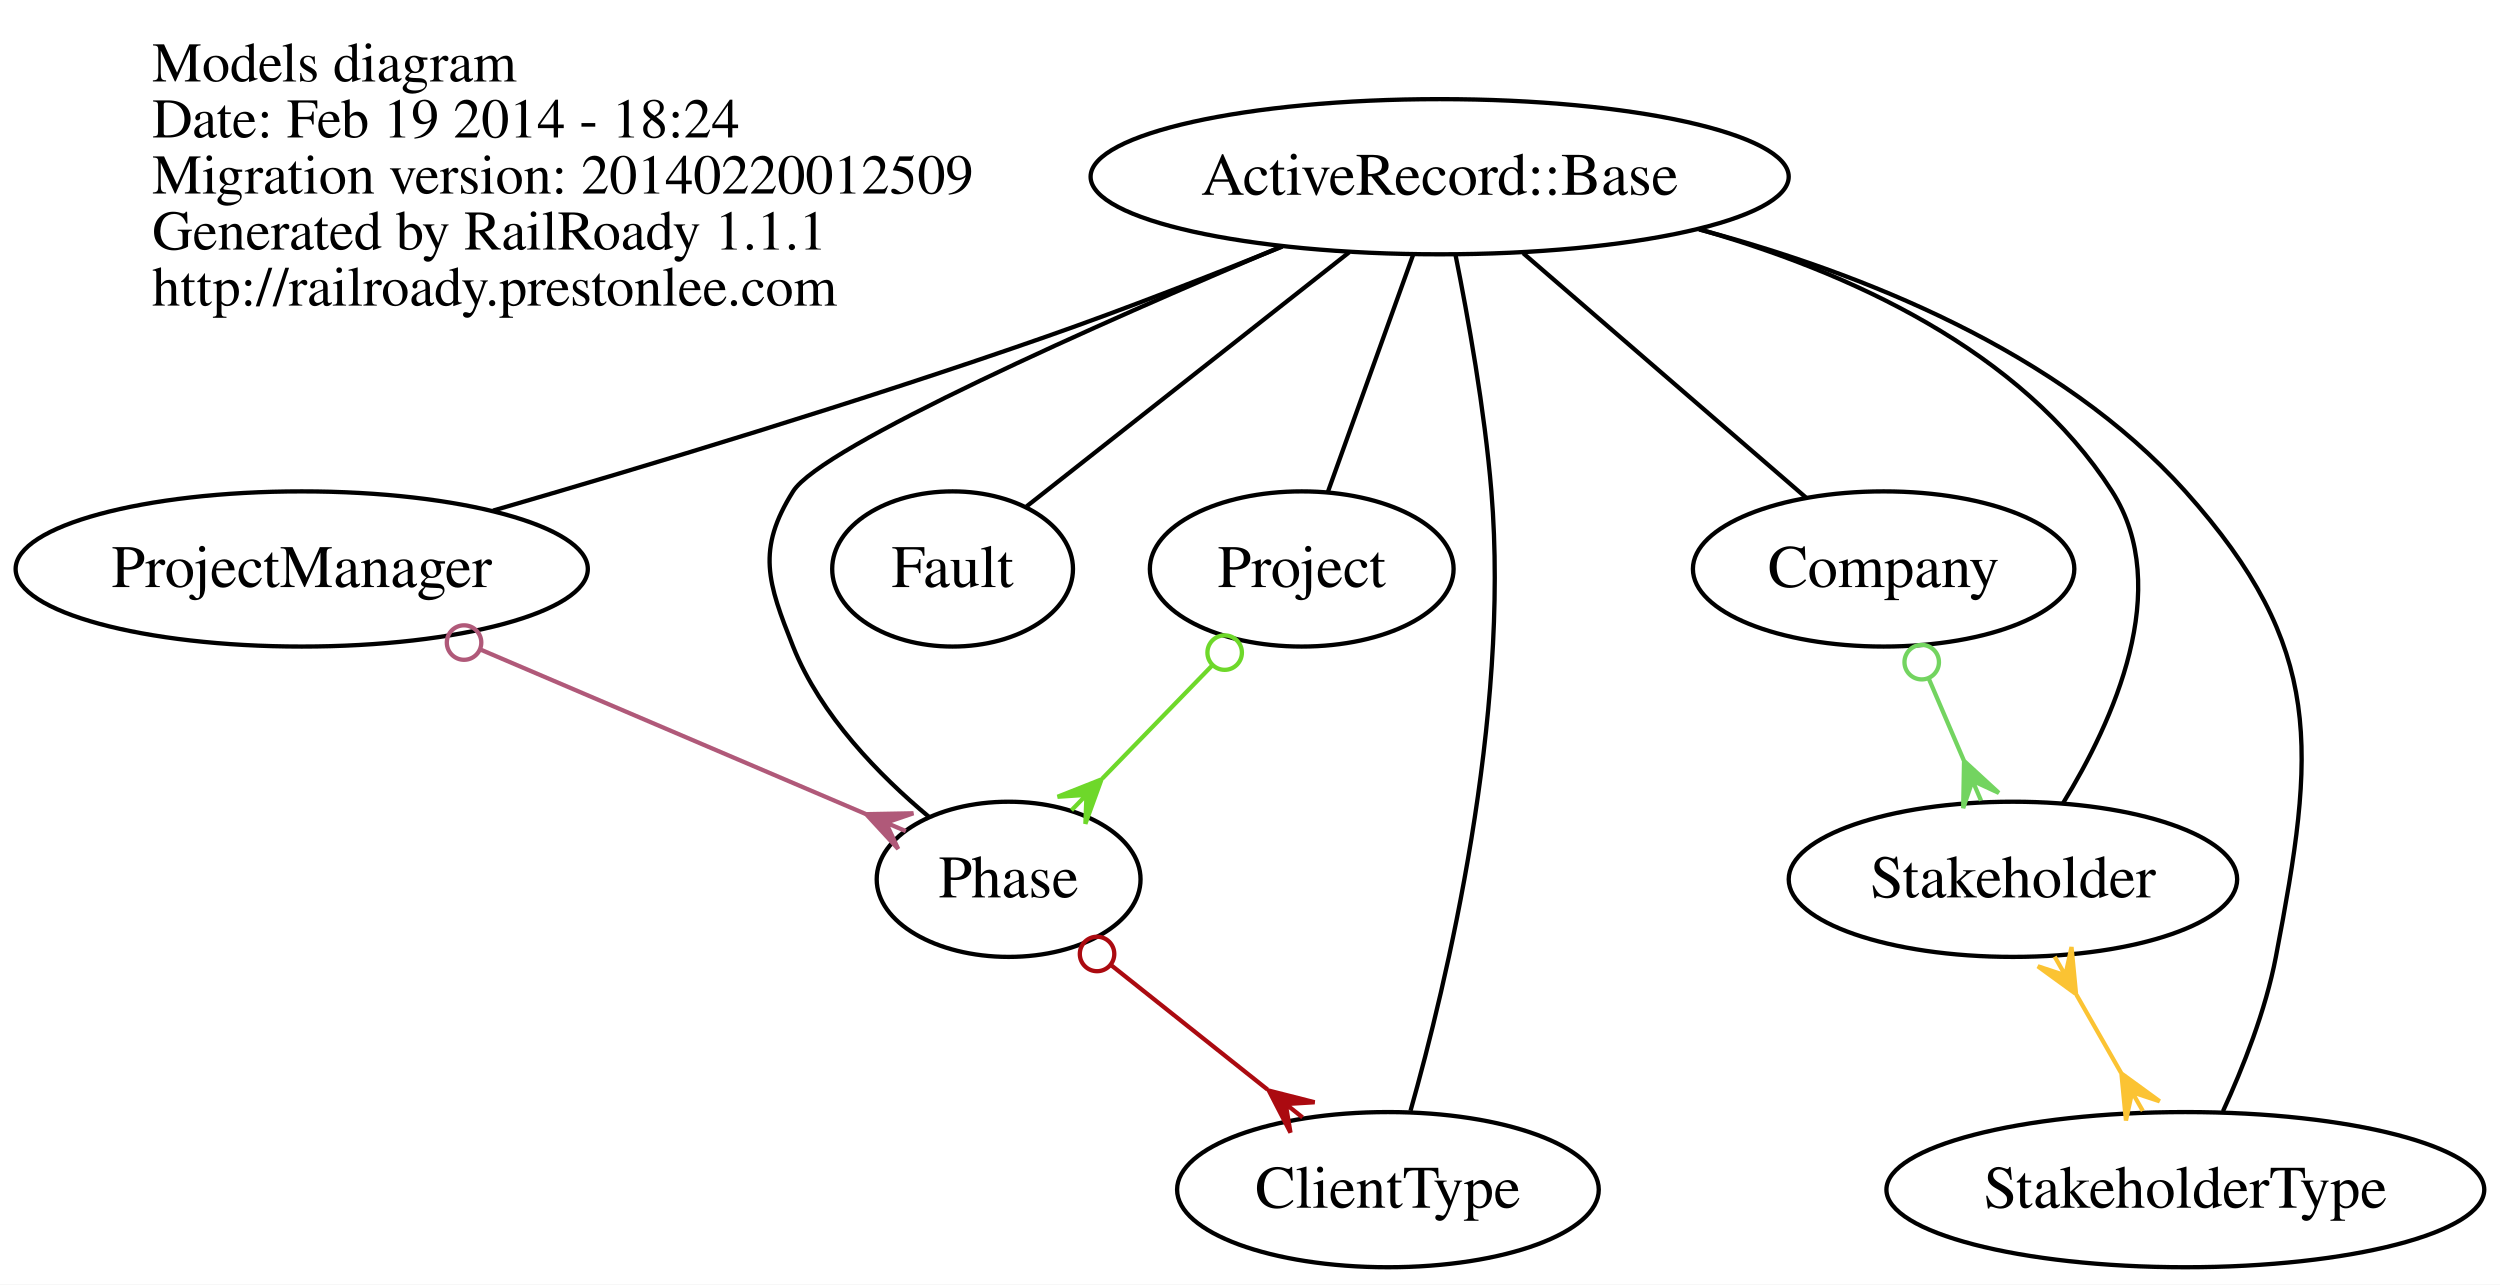
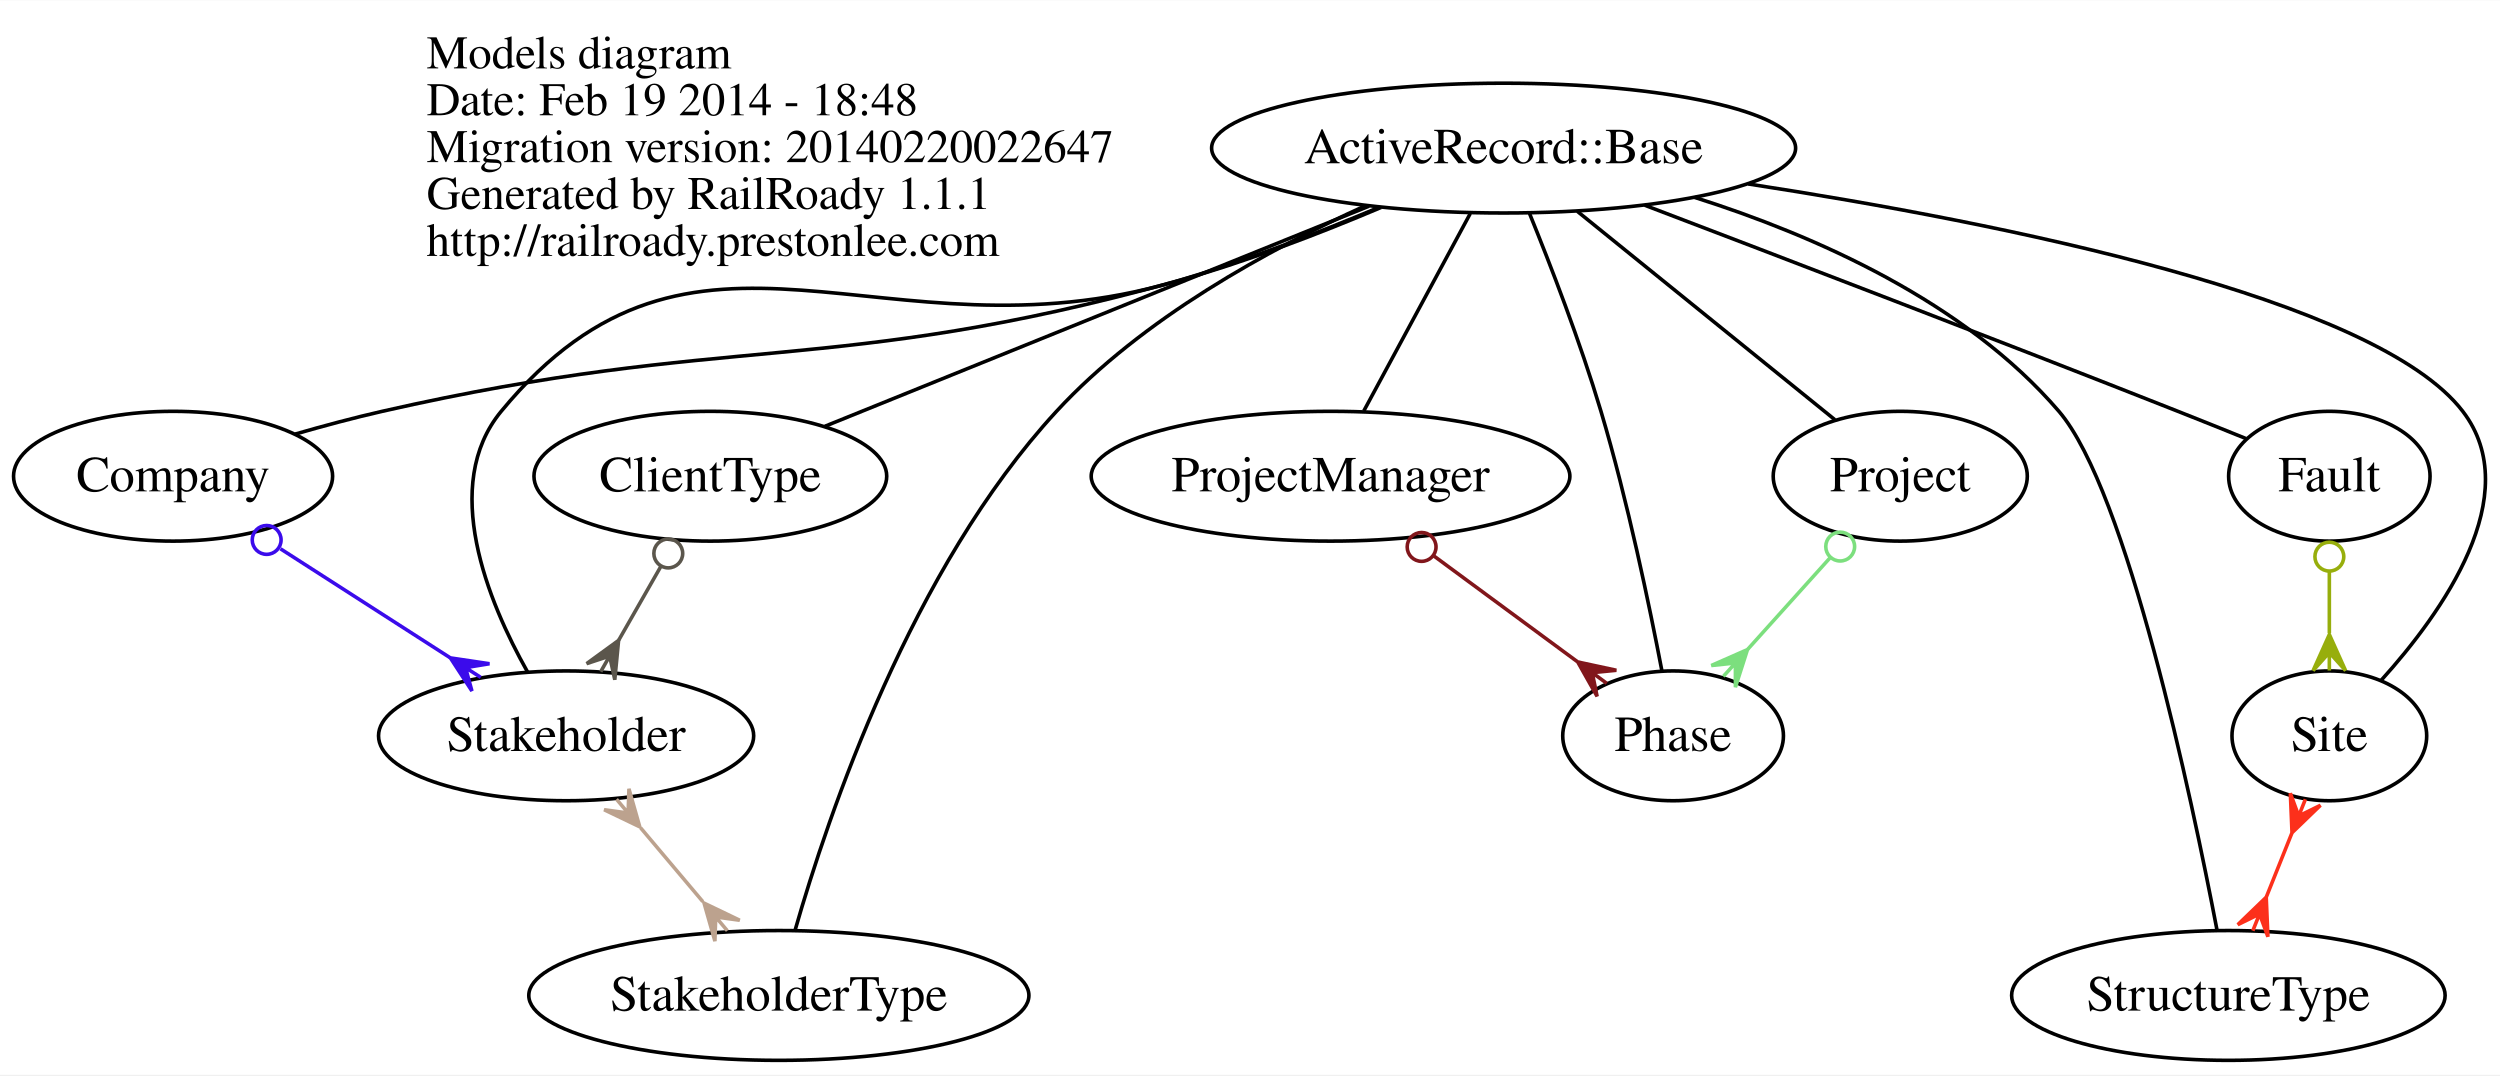
- <svg xmlns="http://www.w3.org/2000/svg" width="580pt" height="298pt" viewBox="0.00 0.00 580.00 298.00">
+ <svg xmlns="http://www.w3.org/2000/svg" width="693pt" height="298pt" viewBox="0.00 0.00 693.33 298.00">
  <g id="graph0" class="graph" transform="scale(1 1) rotate(0) translate(4 294)">
-     <polygon fill="white" stroke="none" points="-4,4 -4,-294 576,-294 576,4 -4,4" />
+     <polygon fill="white" stroke="none" points="-4,4 -4,-294 689.329,-294 689.329,4 -4,4" />
    <g id="node1" class="node">
-       <text text-anchor="start" x="31.312" y="-275.1" font-family="Times,serif" font-size="13.00">Models diagram</text>
-       <text text-anchor="start" x="31.312" y="-262.1" font-family="Times,serif" font-size="13.00">Date: Feb 19 2014 - 18:24</text>
-       <text text-anchor="start" x="31.312" y="-249.1" font-family="Times,serif" font-size="13.00">Migration version: 20140220012509</text>
-       <text text-anchor="start" x="31.312" y="-236.1" font-family="Times,serif" font-size="13.00">Generated by RailRoady 1.1.1</text>
-       <text text-anchor="start" x="31.312" y="-223.1" font-family="Times,serif" font-size="13.00">http://railroady.prestonlee.com</text>
+       <text text-anchor="start" x="114.312" y="-275.1" font-family="Times,serif" font-size="13.00">Models diagram</text>
+       <text text-anchor="start" x="114.312" y="-262.1" font-family="Times,serif" font-size="13.00">Date: Feb 19 2014 - 18:48</text>
+       <text text-anchor="start" x="114.312" y="-249.1" font-family="Times,serif" font-size="13.00">Migration version: 20140220022647</text>
+       <text text-anchor="start" x="114.312" y="-236.1" font-family="Times,serif" font-size="13.00">Generated by RailRoady 1.1.1</text>
+       <text text-anchor="start" x="114.312" y="-223.1" font-family="Times,serif" font-size="13.00">http://railroady.prestonlee.com</text>
    </g>
    <g id="node2" class="node">
-       <ellipse fill="none" stroke="black" cx="318" cy="-18" rx="48.916" ry="18" />
-       <text text-anchor="middle" x="318" y="-13.8" font-family="Times,serif" font-size="14.00">ClientType</text>
+       <ellipse fill="none" stroke="black" cx="193" cy="-162" rx="48.916" ry="18" />
+       <text text-anchor="middle" x="193" y="-157.8" font-family="Times,serif" font-size="14.00">ClientType</text>
+     </g>
+     <g id="node9" class="node">
+       <ellipse fill="none" stroke="black" cx="153" cy="-90" rx="52.021" ry="18" />
+       <text text-anchor="middle" x="153" y="-85.8" font-family="Times,serif" font-size="14.00">Stakeholder</text>
+     </g>
+     <g id="edge1" class="edge">
+       <path fill="none" stroke="#5b564c" d="M179.284,-136.998C175.507,-130.387 171.397,-123.194 167.573,-116.502" />
+       <ellipse fill="none" stroke="#5b564c" cx="181.333" cy="-140.582" rx="4" ry="4" />
+       <polygon fill="#5b564c" stroke="#5b564c" points="167.555,-116.471 166.501,-105.556 165.074,-112.13 162.594,-107.789 162.594,-107.789 162.594,-107.789 165.074,-112.13 158.687,-110.022 167.555,-116.471 167.555,-116.471" />
    </g>
    <g id="node3" class="node">
-       <ellipse fill="none" stroke="black" cx="433" cy="-162" rx="44.244" ry="18" />
-       <text text-anchor="middle" x="433" y="-157.8" font-family="Times,serif" font-size="14.00">Company</text>
+       <ellipse fill="none" stroke="black" cx="44" cy="-162" rx="44.244" ry="18" />
+       <text text-anchor="middle" x="44" y="-157.8" font-family="Times,serif" font-size="14.00">Company</text>
+     </g>
+     <g id="edge3" class="edge">
+       <path fill="none" stroke="#3b0beb" d="M73.78,-141.875C88.383,-132.497 105.991,-121.189 120.894,-111.619" />
+       <ellipse fill="none" stroke="#3b0beb" cx="69.951" cy="-144.334" rx="4" ry="4" />
+       <polygon fill="#3b0beb" stroke="#3b0beb" points="120.899,-111.616 131.745,-109.998 125.106,-108.914 129.313,-106.212 129.313,-106.212 129.313,-106.212 125.106,-108.914 126.881,-102.425 120.899,-111.616 120.899,-111.616" />
+     </g>
+     <g id="node4" class="node">
+       <ellipse fill="none" stroke="black" cx="642" cy="-162" rx="27.932" ry="18" />
+       <text text-anchor="middle" x="642" y="-157.8" font-family="Times,serif" font-size="14.00">Fault</text>
    </g>
    <g id="node8" class="node">
-       <ellipse fill="none" stroke="black" cx="463" cy="-90" rx="52.021" ry="18" />
-       <text text-anchor="middle" x="463" y="-85.8" font-family="Times,serif" font-size="14.00">Stakeholder</text>
+       <ellipse fill="none" stroke="black" cx="642" cy="-90" rx="27" ry="18" />
+       <text text-anchor="middle" x="642" y="-85.8" font-family="Times,serif" font-size="14.00">Site</text>
+     </g>
+     <g id="edge5" class="edge">
+       <path fill="none" stroke="#97ae0c" d="M642,-135.64C642,-130.063 642,-124.132 642,-118.476" />
+       <ellipse fill="none" stroke="#97ae0c" cx="642" cy="-139.697" rx="4" ry="4" />
+       <polygon fill="#97ae0c" stroke="#97ae0c" points="642,-118.104 646.5,-108.104 642,-113.104 642,-108.104 642,-108.104 642,-108.104 642,-113.104 637.5,-108.104 642,-118.104 642,-118.104" />
+     </g>
+     <g id="node5" class="node">
+       <ellipse fill="none" stroke="black" cx="460" cy="-90" rx="30.607" ry="18" />
+       <text text-anchor="middle" x="460" y="-85.8" font-family="Times,serif" font-size="14.00">Phase</text>
+     </g>
+     <g id="node6" class="node">
+       <ellipse fill="none" stroke="black" cx="523" cy="-162" rx="35.234" ry="18" />
+       <text text-anchor="middle" x="523" y="-157.8" font-family="Times,serif" font-size="14.00">Project</text>
+     </g>
+     <g id="edge8" class="edge">
+       <path fill="none" stroke="#7cdf7e" d="M503.609,-139.454C496.341,-131.379 488.059,-122.177 480.679,-113.977" />
+       <ellipse fill="none" stroke="#7cdf7e" cx="506.342" cy="-142.492" rx="4" ry="4" />
+       <polygon fill="#7cdf7e" stroke="#7cdf7e" points="480.632,-113.925 477.287,-103.481 477.287,-110.208 473.943,-106.492 473.943,-106.492 473.943,-106.492 477.287,-110.208 470.598,-109.502 480.632,-113.925 480.632,-113.925" />
+     </g>
+     <g id="node7" class="node">
+       <ellipse fill="none" stroke="black" cx="365" cy="-162" rx="66.375" ry="18" />
+       <text text-anchor="middle" x="365" y="-157.8" font-family="Times,serif" font-size="14.00">ProjectManager</text>
+     </g>
+     <g id="edge10" class="edge">
+       <path fill="none" stroke="#81161b" d="M393.491,-140.007C406.16,-130.672 420.989,-119.745 433.426,-110.581" />
+       <ellipse fill="none" stroke="#81161b" cx="390.254" cy="-142.392" rx="4" ry="4" />
+       <polygon fill="#81161b" stroke="#81161b" points="433.548,-110.491 444.268,-108.182 437.573,-107.525 441.599,-104.559 441.599,-104.559 441.599,-104.559 437.573,-107.525 438.929,-100.936 433.548,-110.491 433.548,-110.491" />
+     </g>
+     <g id="node11" class="node">
+       <ellipse fill="none" stroke="black" cx="614" cy="-18" rx="60.114" ry="18" />
+       <text text-anchor="middle" x="614" y="-13.8" font-family="Times,serif" font-size="14.00">StructureType</text>
+     </g>
+     <g id="edge12" class="edge">
+       <path fill="none" stroke="#fc301b" d="M631.622,-63.056C629.303,-57.258 626.841,-51.103 624.517,-45.291" />
+       <polygon fill="#fc301b" stroke="#fc301b" points="631.65,-63.126 631.186,-74.082 633.507,-67.769 635.364,-72.411 635.364,-72.411 635.364,-72.411 633.507,-67.769 639.543,-70.74 631.65,-63.126 631.65,-63.126" />
+       <polygon fill="#fc301b" stroke="#fc301b" points="624.496,-45.241 624.961,-34.285 622.639,-40.599 620.782,-35.956 620.782,-35.956 620.782,-35.956 622.639,-40.599 616.604,-37.627 624.496,-45.241 624.496,-45.241" />
+     </g>
+     <g id="node10" class="node">
+       <ellipse fill="none" stroke="black" cx="212" cy="-18" rx="69.35" ry="18" />
+       <text text-anchor="middle" x="212" y="-13.8" font-family="Times,serif" font-size="14.00">StakeholderType</text>
+     </g>
+     <g id="edge14" class="edge">
+       <path fill="none" stroke="#bca28e" d="M173.656,-64.493C179.243,-57.864 185.296,-50.682 190.907,-44.026" />
+       <polygon fill="#bca28e" stroke="#bca28e" points="173.427,-64.765 163.541,-69.511 170.205,-68.588 166.982,-72.411 166.982,-72.411 166.982,-72.411 170.205,-68.588 170.423,-75.311 173.427,-64.765 173.427,-64.765" />
+       <polygon fill="#bca28e" stroke="#bca28e" points="191.264,-43.602 201.149,-38.856 194.486,-39.779 197.708,-35.956 197.708,-35.956 197.708,-35.956 194.486,-39.779 194.268,-33.056 191.264,-43.602 191.264,-43.602" />
+     </g>
+     <g id="node12" class="node">
+       <ellipse fill="none" stroke="black" cx="413" cy="-253" rx="80.982" ry="18" />
+       <text text-anchor="middle" x="413" y="-248.8" font-family="Times,serif" font-size="14.00">ActiveRecord::Base</text>
    </g>
    <g id="edge2" class="edge">
-       <path fill="none" stroke="#73d460" d="M443.48,-136.548C446.102,-130.428 448.928,-123.835 451.593,-117.616" />
-       <ellipse fill="none" stroke="#73d460" cx="441.838" cy="-140.378" rx="4" ry="4" />
-       <polygon fill="#73d460" stroke="#73d460" points="451.657,-117.467 459.732,-110.048 453.627,-112.871 455.596,-108.275 455.596,-108.275 455.596,-108.275 453.627,-112.871 451.46,-106.503 451.657,-117.467 451.657,-117.467" />
+       <path fill="none" stroke="black" d="M375.68,-236.902C333.263,-219.743 264.749,-192.026 224.781,-175.857" />
    </g>
-     <g id="node4" class="node">
-       <ellipse fill="none" stroke="black" cx="217" cy="-162" rx="27.932" ry="18" />
-       <text text-anchor="middle" x="217" y="-157.8" font-family="Times,serif" font-size="14.00">Fault</text>
+     <g id="edge4" class="edge">
+       <path fill="none" stroke="black" d="M379.025,-236.547C362.169,-229.403 341.325,-221.337 322,-216 226.497,-189.625 198.61,-201.975 102,-180 94.122,-178.208 85.735,-175.956 77.859,-173.683" />
    </g>
-     <g id="node5" class="node">
-       <ellipse fill="none" stroke="black" cx="230" cy="-90" rx="30.607" ry="18" />
-       <text text-anchor="middle" x="230" y="-85.8" font-family="Times,serif" font-size="14.00">Phase</text>
-     </g>
-     <g id="edge5" class="edge">
-       <path fill="none" stroke="#ab0a10" d="M253.896,-69.992C265.07,-61.104 278.447,-50.463 290.083,-41.206" />
-       <ellipse fill="none" stroke="#ab0a10" cx="250.516" cy="-72.68" rx="4" ry="4" />
-       <polygon fill="#ab0a10" stroke="#ab0a10" points="290.367,-40.981 300.994,-38.277 294.28,-37.868 298.193,-34.756 298.193,-34.756 298.193,-34.756 294.28,-37.868 295.391,-31.234 290.367,-40.981 290.367,-40.981" />
-     </g>
-     <g id="node6" class="node">
-       <ellipse fill="none" stroke="black" cx="298" cy="-162" rx="35.234" ry="18" />
-       <text text-anchor="middle" x="298" y="-157.8" font-family="Times,serif" font-size="14.00">Project</text>
+     <g id="edge6" class="edge">
+       <path fill="none" stroke="black" d="M452.115,-237.162C490,-222.738 549.037,-200.123 600,-180 606.146,-177.573 612.781,-174.909 618.921,-172.424" />
    </g>
    <g id="edge7" class="edge">
-       <path fill="none" stroke="#6ed82a" d="M277.279,-139.67C269.189,-131.342 259.909,-121.789 251.725,-113.364" />
-       <ellipse fill="none" stroke="#6ed82a" cx="280.121" cy="-142.596" rx="4" ry="4" />
-       <polygon fill="#6ed82a" stroke="#6ed82a" points="251.55,-113.184 247.81,-102.876 248.066,-109.598 244.582,-106.011 244.582,-106.011 244.582,-106.011 248.066,-109.598 241.355,-109.147 251.55,-113.184 251.55,-113.184" />
-     </g>
-     <g id="node7" class="node">
-       <ellipse fill="none" stroke="black" cx="66" cy="-162" rx="66.375" ry="18" />
-       <text text-anchor="middle" x="66" y="-157.8" font-family="Times,serif" font-size="14.00">ProjectManager</text>
+       <path fill="none" stroke="black" d="M420.109,-235.06C425.99,-220.61 434.276,-199.189 440,-180 447.379,-155.263 453.47,-125.946 456.921,-107.909" />
    </g>
    <g id="edge9" class="edge">
-       <path fill="none" stroke="#b05979" d="M107.668,-143.215C135.314,-131.415 171.104,-116.139 196.82,-105.162" />
-       <ellipse fill="none" stroke="#b05979" cx="103.66" cy="-144.926" rx="4" ry="4" />
-       <polygon fill="#b05979" stroke="#b05979" points="196.948,-105.108 207.911,-105.321 201.546,-103.145 206.145,-101.182 206.145,-101.182 206.145,-101.182 201.546,-103.145 204.378,-97.043 196.948,-105.108 196.948,-105.108" />
-     </g>
-     <g id="node9" class="node">
-       <ellipse fill="none" stroke="black" cx="503" cy="-18" rx="69.35" ry="18" />
-       <text text-anchor="middle" x="503" y="-13.8" font-family="Times,serif" font-size="14.00">StakeholderType</text>
+       <path fill="none" stroke="black" d="M433.432,-235.468C453.936,-218.879 485.217,-193.57 504.866,-177.672" />
    </g>
    <g id="edge11" class="edge">
-       <path fill="none" stroke="#fbc333" d="M477.777,-63.141C481.135,-57.264 484.705,-51.017 488.069,-45.129" />
-       <polygon fill="#fbc333" stroke="#fbc333" points="477.644,-63.373 468.776,-69.822 475.164,-67.714 472.683,-72.055 472.683,-72.055 472.683,-72.055 475.164,-67.714 476.59,-74.288 477.644,-63.373 477.644,-63.373" />
-       <polygon fill="#fbc333" stroke="#fbc333" points="488.167,-44.958 497.036,-38.508 490.648,-40.617 493.128,-36.275 493.128,-36.275 493.128,-36.275 490.648,-40.617 489.221,-34.043 488.167,-44.958 488.167,-44.958" />
-     </g>
-     <g id="node10" class="node">
-       <ellipse fill="none" stroke="black" cx="330" cy="-253" rx="80.982" ry="18" />
-       <text text-anchor="middle" x="330" y="-248.8" font-family="Times,serif" font-size="14.00">ActiveRecord::Base</text>
-     </g>
-     <g id="edge1" class="edge">
-       <path fill="none" stroke="black" d="M333.662,-234.934C336.582,-220.407 340.432,-198.944 342,-180 346.359,-127.333 331.544,-65.702 323.241,-36.305" />
-     </g>
-     <g id="edge3" class="edge">
-       <path fill="none" stroke="black" d="M349.374,-235.26C368.254,-218.945 396.728,-194.342 415.092,-178.474" />
-     </g>
-     <g id="edge4" class="edge">
-       <path fill="none" stroke="black" d="M309.01,-235.468C287.437,-218.477 254.249,-192.337 234.182,-176.533" />
-     </g>
-     <g id="edge6" class="edge">
-       <path fill="none" stroke="black" d="M293.546,-236.915C251.295,-219.066 186.577,-190.452 180,-180 171.479,-166.458 174.093,-158.87 180,-144 186.351,-128.012 200.066,-114.053 211.527,-104.48" />
-     </g>
-     <g id="edge8" class="edge">
-       <path fill="none" stroke="black" d="M323.83,-234.84C318.127,-218.979 309.704,-195.553 304.042,-179.806" />
-     </g>
-     <g id="edge10" class="edge">
-       <path fill="none" stroke="black" d="M293.499,-236.793C276.972,-230.106 257.119,-222.348 239,-216 195.717,-200.835 145.535,-185.729 110.4,-175.547" />
-     </g>
-     <g id="edge12" class="edge">
-       <path fill="none" stroke="black" d="M390.195,-240.808C424.584,-230.997 464.94,-212.915 486,-180 500.364,-157.55 486.2,-126.516 474.615,-107.651" />
+       <path fill="none" stroke="black" d="M403.745,-234.84C395.245,-219.08 382.717,-195.851 374.226,-180.107" />
    </g>
    <g id="edge13" class="edge">
-       <path fill="none" stroke="black" d="M390.196,-240.771C427.545,-230.821 473.817,-212.603 503,-180 535.613,-143.565 533.169,-120.032 524,-72 521.625,-59.556 516.375,-46.306 511.718,-36.167" />
+       <path fill="none" stroke="black" d="M480.845,-243.056C551.444,-232.194 655.012,-211.344 679,-180 696.695,-156.878 673.243,-124.072 656.403,-105.427" />
+     </g>
+     <g id="edge15" class="edge">
+       <path fill="none" stroke="black" d="M378.529,-236.602C361.733,-229.557 341.085,-221.559 322,-216 240.74,-192.33 188.895,-245.26 135,-180 118.035,-159.458 131.314,-127.251 142.298,-107.733" />
+     </g>
+     <g id="edge16" class="edge">
+       <path fill="none" stroke="black" d="M374.826,-237.08C348.006,-225.014 312.808,-205.792 289,-180 248.755,-136.401 225.633,-67.939 216.537,-36.208" />
+     </g>
+     <g id="edge17" class="edge">
+       <path fill="none" stroke="black" d="M465.939,-239.341C499.352,-228.753 540.97,-210.361 567,-180 585.858,-158.005 603.798,-72.919 610.852,-36.12" />
    </g>
  </g>
</svg>
